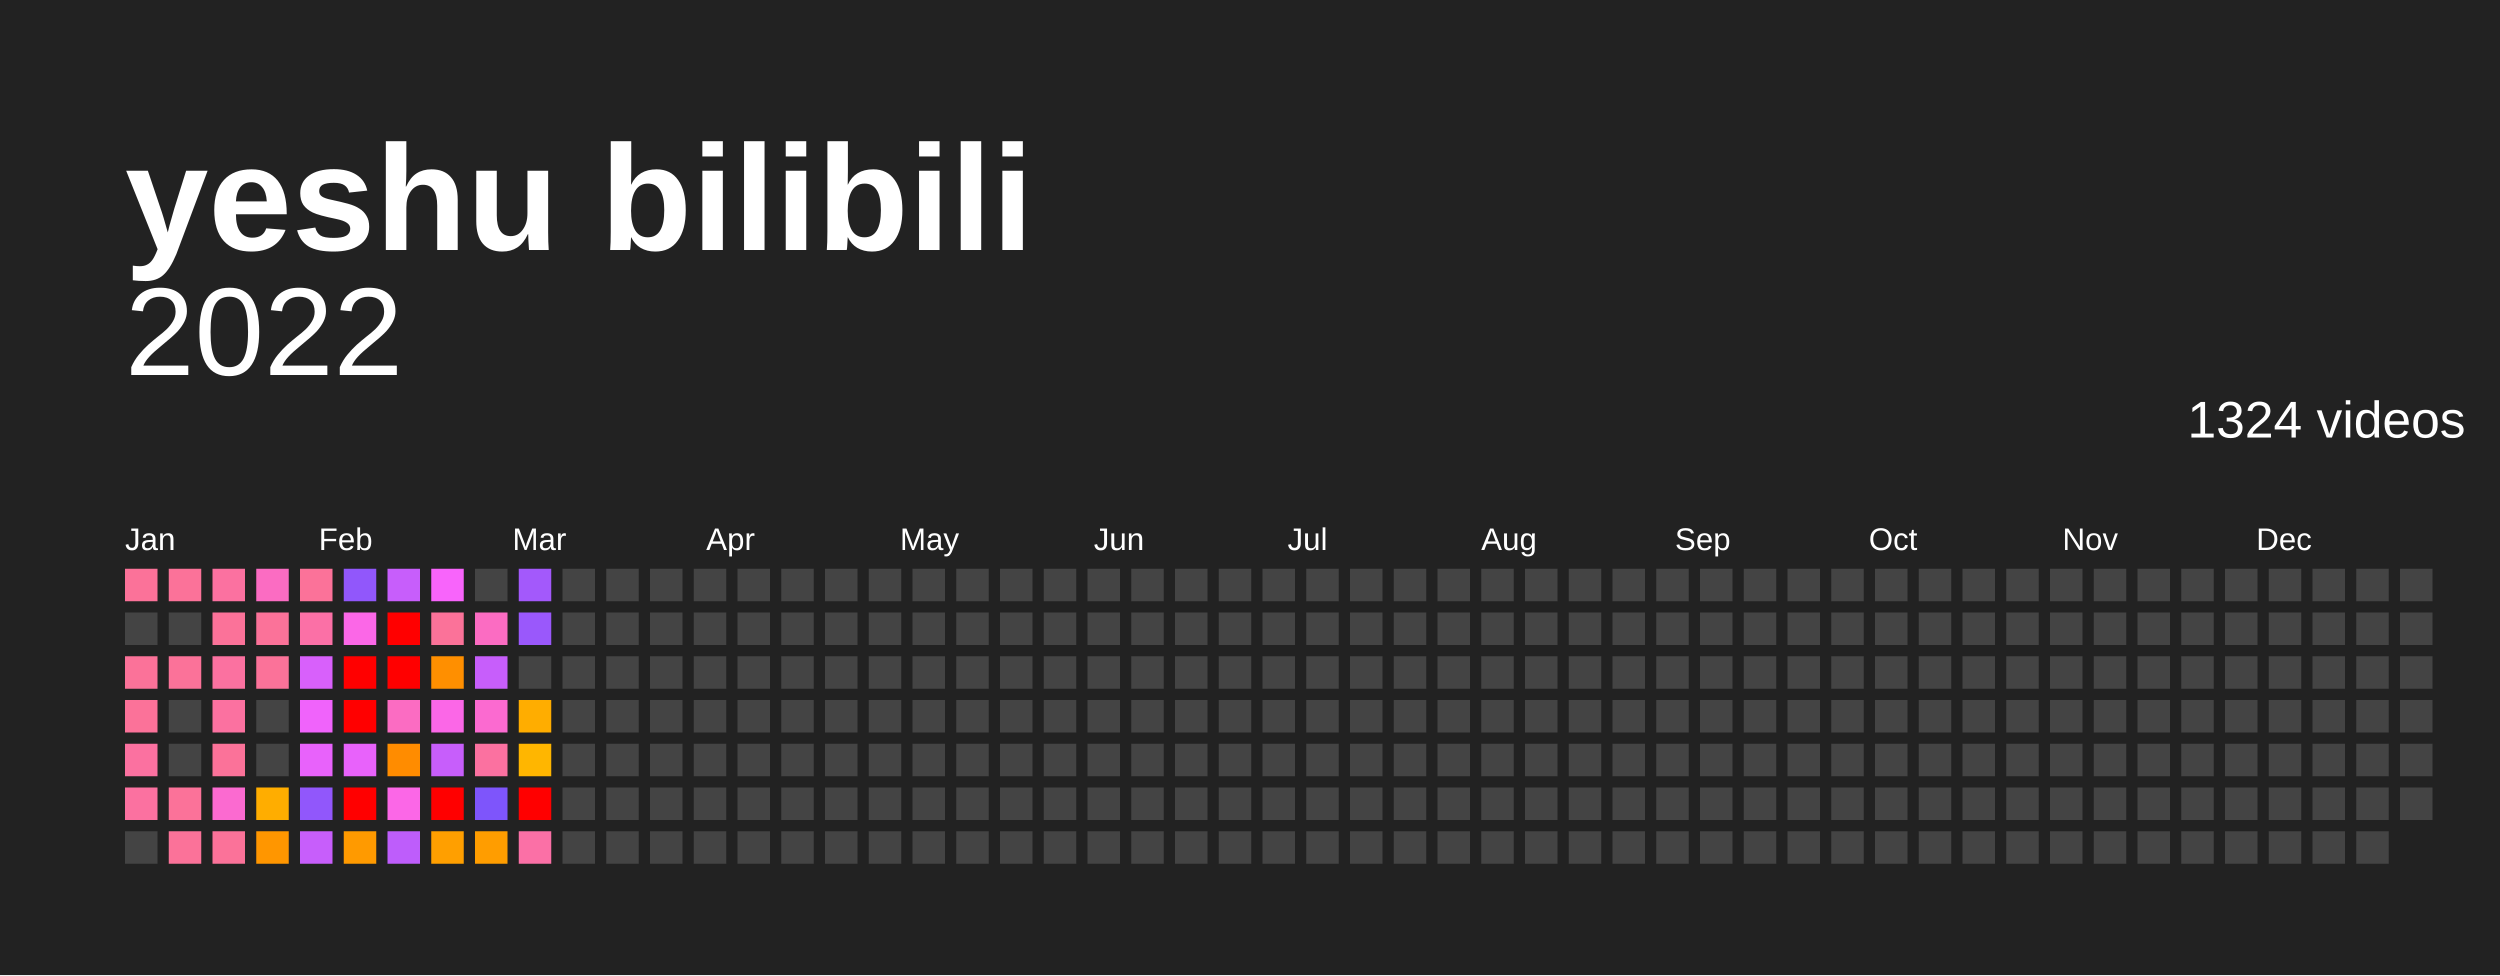
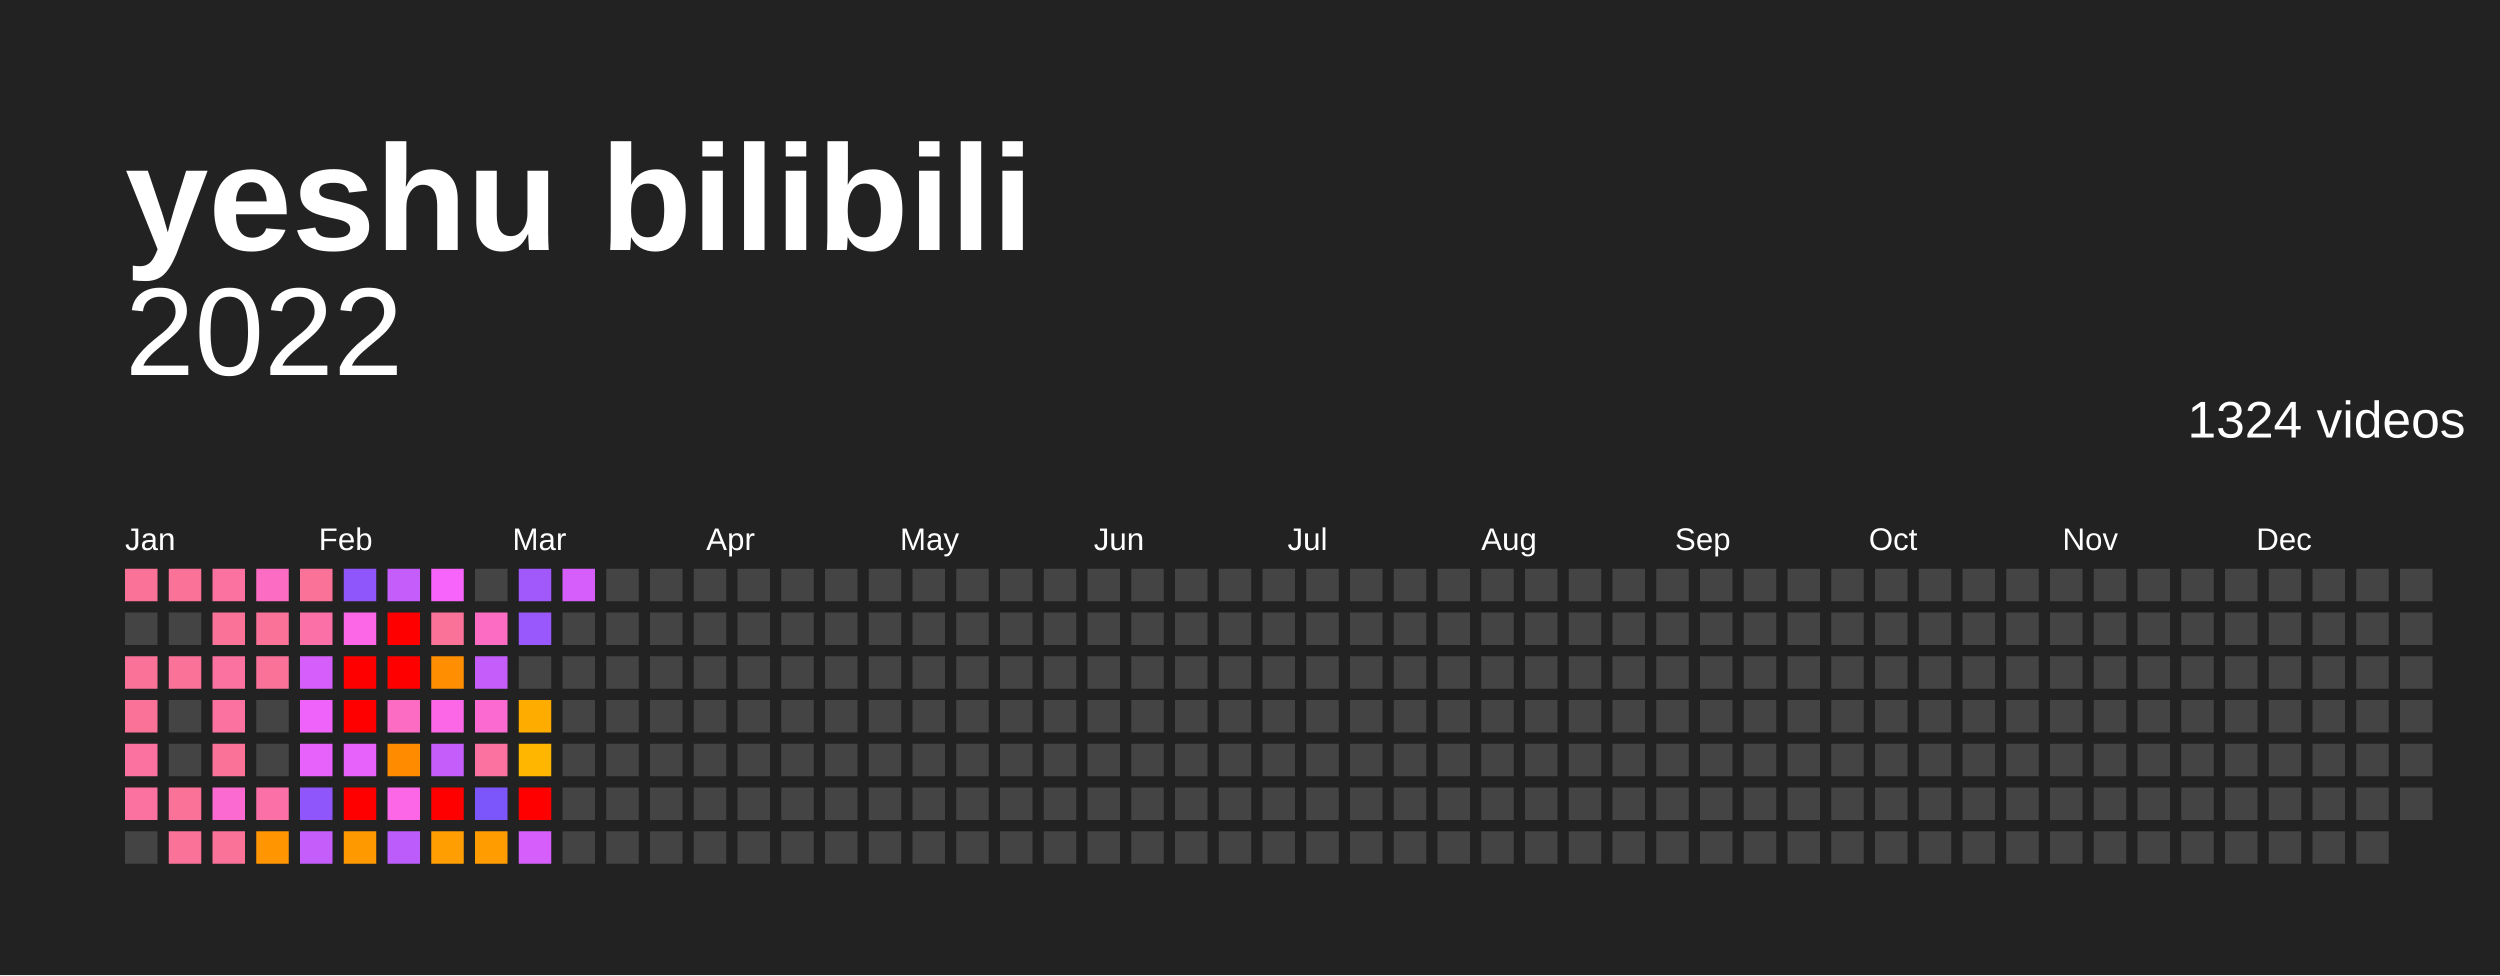
<svg xmlns="http://www.w3.org/2000/svg" baseProfile="full" height="78mm" version="1.1" viewBox="0,0,200,78" width="200mm">
  <defs />
  <rect fill="#222222" height="78" width="200" x="0" y="0" />
  <text fill="#FFFFFF" style="font-size:12px; font-family:Arial; font-weight:bold;" x="10" y="20">yeshu bilibili</text>
  <text alignment-baseline="hanging" fill="#FFFFFF" style="font-size:10.0px; font-family:Arial;" x="10" y="30">2022</text>
  <text alignment-baseline="hanging" fill="#FFFFFF" style="font-size:4.125px; font-family:Arial;" x="175" y="35">1324 videos</text>
  <text fill="#FFFFFF" style="font-size:2.5px; font-family:Arial" x="10.0" y="44">Jan</text>
  <text fill="#FFFFFF" style="font-size:2.5px; font-family:Arial" x="25.5" y="44">Feb</text>
  <text fill="#FFFFFF" style="font-size:2.5px; font-family:Arial" x="41.0" y="44">Mar</text>
  <text fill="#FFFFFF" style="font-size:2.5px; font-family:Arial" x="56.5" y="44">Apr</text>
  <text fill="#FFFFFF" style="font-size:2.5px; font-family:Arial" x="72.0" y="44">May</text>
  <text fill="#FFFFFF" style="font-size:2.5px; font-family:Arial" x="87.5" y="44">Jun</text>
  <text fill="#FFFFFF" style="font-size:2.5px; font-family:Arial" x="103.0" y="44">Jul</text>
  <text fill="#FFFFFF" style="font-size:2.5px; font-family:Arial" x="118.5" y="44">Aug</text>
  <text fill="#FFFFFF" style="font-size:2.5px; font-family:Arial" x="134.0" y="44">Sep</text>
  <text fill="#FFFFFF" style="font-size:2.5px; font-family:Arial" x="149.5" y="44">Oct</text>
  <text fill="#FFFFFF" style="font-size:2.5px; font-family:Arial" x="165.0" y="44">Nov</text>
  <text fill="#FFFFFF" style="font-size:2.5px; font-family:Arial" x="180.5" y="44">Dec</text>
  <rect fill="#fb7299" height="2.6" width="2.6" x="10.0" y="45.5" />
  <rect fill="#444444" height="2.6" width="2.6" x="10.0" y="49.0" />
  <rect fill="#fb7299" height="2.6" width="2.6" x="10.0" y="52.5" />
  <rect fill="#fb7299" height="2.6" width="2.6" x="10.0" y="56.0" />
  <rect fill="#fb71a0" height="2.6" width="2.6" x="10.0" y="59.5" />
  <rect fill="#fb71a0" height="2.6" width="2.6" x="10.0" y="63.0" />
  <rect fill="#444444" height="2.6" width="2.6" x="10.0" y="66.5" />
  <rect fill="#fb7299" height="2.6" width="2.6" x="13.5" y="45.5" />
  <rect fill="#444444" height="2.6" width="2.6" x="13.5" y="49.0" />
  <rect fill="#fb7299" height="2.6" width="2.6" x="13.5" y="52.5" />
  <rect fill="#444444" height="2.6" width="2.6" x="13.5" y="56.0" />
  <rect fill="#444444" height="2.6" width="2.6" x="13.5" y="59.5" />
  <rect fill="#fb7299" height="2.6" width="2.6" x="13.5" y="63.0" />
  <rect fill="#fb7299" height="2.6" width="2.6" x="13.5" y="66.5" />
  <rect fill="#fb71a0" height="2.6" width="2.6" x="17.0" y="45.5" />
  <rect fill="#fb7299" height="2.6" width="2.6" x="17.0" y="49.0" />
  <rect fill="#fb71a0" height="2.6" width="2.6" x="17.0" y="52.5" />
  <rect fill="#fb71a0" height="2.6" width="2.6" x="17.0" y="56.0" />
  <rect fill="#fb7299" height="2.6" width="2.6" x="17.0" y="59.5" />
-   <rect fill="#fb6ad0" height="2.6" width="2.6" x="17.0" y="63.0" />
+   <rect fill="#fb6ad1" height="2.6" width="2.6" x="17.0" y="63.0" />
  <rect fill="#fb7299" height="2.6" width="2.6" x="17.0" y="66.5" />
  <rect fill="#fb6cc2" height="2.6" width="2.6" x="20.5" y="45.5" />
  <rect fill="#fb7299" height="2.6" width="2.6" x="20.5" y="49.0" />
  <rect fill="#fb7299" height="2.6" width="2.6" x="20.5" y="52.5" />
  <rect fill="#444444" height="2.6" width="2.6" x="20.5" y="56.0" />
  <rect fill="#444444" height="2.6" width="2.6" x="20.5" y="59.5" />
-   <rect fill="#ffad00" height="2.6" width="2.6" x="20.5" y="63.0" />
-   <rect fill="#ff9600" height="2.6" width="2.6" x="20.5" y="66.5" />
+   <rect fill="#fb70a6" height="2.6" width="2.6" x="20.5" y="63.0" />
+   <rect fill="#ff9500" height="2.6" width="2.6" x="20.5" y="66.5" />
  <rect fill="#fb7299" height="2.6" width="2.6" x="24.0" y="45.5" />
  <rect fill="#fb70a6" height="2.6" width="2.6" x="24.0" y="49.0" />
-   <rect fill="#d860fb" height="2.6" width="2.6" x="24.0" y="52.5" />
-   <rect fill="#f063fb" height="2.6" width="2.6" x="24.0" y="56.0" />
-   <rect fill="#e862fb" height="2.6" width="2.6" x="24.0" y="59.5" />
-   <rect fill="#9157fb" height="2.6" width="2.6" x="24.0" y="63.0" />
-   <rect fill="#c75efb" height="2.6" width="2.6" x="24.0" y="66.5" />
-   <rect fill="#9157fb" height="2.6" width="2.6" x="27.5" y="45.5" />
+   <rect fill="#d65ffb" height="2.6" width="2.6" x="24.0" y="52.5" />
+   <rect fill="#ef63fb" height="2.6" width="2.6" x="24.0" y="56.0" />
+   <rect fill="#e761fb" height="2.6" width="2.6" x="24.0" y="59.5" />
+   <rect fill="#8f57fb" height="2.6" width="2.6" x="24.0" y="63.0" />
+   <rect fill="#c55dfb" height="2.6" width="2.6" x="24.0" y="66.5" />
+   <rect fill="#8f57fb" height="2.6" width="2.6" x="27.5" y="45.5" />
  <rect fill="#fb67e7" height="2.6" width="2.6" x="27.5" y="49.0" />
  <rect fill="red" height="2.6" width="2.6" x="27.5" y="52.5" />
  <rect fill="red" height="2.6" width="2.6" x="27.5" y="56.0" />
-   <rect fill="#e862fb" height="2.6" width="2.6" x="27.5" y="59.5" />
+   <rect fill="#e761fb" height="2.6" width="2.6" x="27.5" y="59.5" />
  <rect fill="red" height="2.6" width="2.6" x="27.5" y="63.0" />
-   <rect fill="#ff9a00" height="2.6" width="2.6" x="27.5" y="66.5" />
-   <rect fill="#c75efb" height="2.6" width="2.6" x="31.0" y="45.5" />
+   <rect fill="#ff9900" height="2.6" width="2.6" x="27.5" y="66.5" />
+   <rect fill="#c55dfb" height="2.6" width="2.6" x="31.0" y="45.5" />
  <rect fill="red" height="2.6" width="2.6" x="31.0" y="49.0" />
  <rect fill="red" height="2.6" width="2.6" x="31.0" y="52.5" />
  <rect fill="#fb6cc2" height="2.6" width="2.6" x="31.0" y="56.0" />
-   <rect fill="#ff8c00" height="2.6" width="2.6" x="31.0" y="59.5" />
+   <rect fill="#ff8b00" height="2.6" width="2.6" x="31.0" y="59.5" />
  <rect fill="#fb67e7" height="2.6" width="2.6" x="31.0" y="63.0" />
-   <rect fill="#be5dfb" height="2.6" width="2.6" x="31.0" y="66.5" />
-   <rect fill="#f864fb" height="2.6" width="2.6" x="34.5" y="45.5" />
+   <rect fill="#bc5cfb" height="2.6" width="2.6" x="31.0" y="66.5" />
+   <rect fill="#f764fb" height="2.6" width="2.6" x="34.5" y="45.5" />
  <rect fill="#fb7299" height="2.6" width="2.6" x="34.5" y="49.0" />
-   <rect fill="#ff8f00" height="2.6" width="2.6" x="34.5" y="52.5" />
+   <rect fill="#ff8e00" height="2.6" width="2.6" x="34.5" y="52.5" />
  <rect fill="#fb67e7" height="2.6" width="2.6" x="34.5" y="56.0" />
-   <rect fill="#c75efb" height="2.6" width="2.6" x="34.5" y="59.5" />
+   <rect fill="#c55dfb" height="2.6" width="2.6" x="34.5" y="59.5" />
  <rect fill="red" height="2.6" width="2.6" x="34.5" y="63.0" />
-   <rect fill="#ff9f00" height="2.6" width="2.6" x="34.5" y="66.5" />
+   <rect fill="#ff9e00" height="2.6" width="2.6" x="34.5" y="66.5" />
  <rect fill="#444444" height="2.6" width="2.6" x="38.0" y="45.5" />
  <rect fill="#fb6cc2" height="2.6" width="2.6" x="38.0" y="49.0" />
-   <rect fill="#c75efb" height="2.6" width="2.6" x="38.0" y="52.5" />
-   <rect fill="#fb6ad0" height="2.6" width="2.6" x="38.0" y="56.0" />
+   <rect fill="#c55dfb" height="2.6" width="2.6" x="38.0" y="52.5" />
+   <rect fill="#fb6ad1" height="2.6" width="2.6" x="38.0" y="56.0" />
  <rect fill="#fb71a0" height="2.6" width="2.6" x="38.0" y="59.5" />
-   <rect fill="#7e55fb" height="2.6" width="2.6" x="38.0" y="63.0" />
-   <rect fill="#ff9d00" height="2.6" width="2.6" x="38.0" y="66.5" />
-   <rect fill="#a359fb" height="2.6" width="2.6" x="41.5" y="45.5" />
-   <rect fill="#9a58fb" height="2.6" width="2.6" x="41.5" y="49.0" />
+   <rect fill="#7c55fb" height="2.6" width="2.6" x="38.0" y="63.0" />
+   <rect fill="#ff9c00" height="2.6" width="2.6" x="38.0" y="66.5" />
+   <rect fill="#a159fb" height="2.6" width="2.6" x="41.5" y="45.5" />
+   <rect fill="#9858fb" height="2.6" width="2.6" x="41.5" y="49.0" />
  <rect fill="#444444" height="2.6" width="2.6" x="41.5" y="52.5" />
-   <rect fill="#ffad00" height="2.6" width="2.6" x="41.5" y="56.0" />
+   <rect fill="#ffac00" height="2.6" width="2.6" x="41.5" y="56.0" />
  <rect fill="#ffb600" height="2.6" width="2.6" x="41.5" y="59.5" />
  <rect fill="red" height="2.6" width="2.6" x="41.5" y="63.0" />
-   <rect fill="#fb70a6" height="2.6" width="2.6" x="41.5" y="66.5" />
-   <rect fill="#444444" height="2.6" width="2.6" x="45.0" y="45.5" />
+   <rect fill="#d65ffb" height="2.6" width="2.6" x="41.5" y="66.5" />
+   <rect fill="#d65ffb" height="2.6" width="2.6" x="45.0" y="45.5" />
  <rect fill="#444444" height="2.6" width="2.6" x="45.0" y="49.0" />
  <rect fill="#444444" height="2.6" width="2.6" x="45.0" y="52.5" />
  <rect fill="#444444" height="2.6" width="2.6" x="45.0" y="56.0" />
  <rect fill="#444444" height="2.6" width="2.6" x="45.0" y="59.5" />
  <rect fill="#444444" height="2.6" width="2.6" x="45.0" y="63.0" />
  <rect fill="#444444" height="2.6" width="2.6" x="45.0" y="66.5" />
  <rect fill="#444444" height="2.6" width="2.6" x="48.5" y="45.5" />
  <rect fill="#444444" height="2.6" width="2.6" x="48.5" y="49.0" />
  <rect fill="#444444" height="2.6" width="2.6" x="48.5" y="52.5" />
  <rect fill="#444444" height="2.6" width="2.6" x="48.5" y="56.0" />
  <rect fill="#444444" height="2.6" width="2.6" x="48.5" y="59.5" />
  <rect fill="#444444" height="2.6" width="2.6" x="48.5" y="63.0" />
  <rect fill="#444444" height="2.6" width="2.6" x="48.5" y="66.5" />
  <rect fill="#444444" height="2.6" width="2.6" x="52.0" y="45.5" />
  <rect fill="#444444" height="2.6" width="2.6" x="52.0" y="49.0" />
  <rect fill="#444444" height="2.6" width="2.6" x="52.0" y="52.5" />
  <rect fill="#444444" height="2.6" width="2.6" x="52.0" y="56.0" />
  <rect fill="#444444" height="2.6" width="2.6" x="52.0" y="59.5" />
  <rect fill="#444444" height="2.6" width="2.6" x="52.0" y="63.0" />
  <rect fill="#444444" height="2.6" width="2.6" x="52.0" y="66.5" />
  <rect fill="#444444" height="2.6" width="2.6" x="55.5" y="45.5" />
  <rect fill="#444444" height="2.6" width="2.6" x="55.5" y="49.0" />
  <rect fill="#444444" height="2.6" width="2.6" x="55.5" y="52.5" />
  <rect fill="#444444" height="2.6" width="2.6" x="55.5" y="56.0" />
  <rect fill="#444444" height="2.6" width="2.6" x="55.5" y="59.5" />
  <rect fill="#444444" height="2.6" width="2.6" x="55.5" y="63.0" />
  <rect fill="#444444" height="2.6" width="2.6" x="55.5" y="66.5" />
  <rect fill="#444444" height="2.6" width="2.6" x="59.0" y="45.5" />
  <rect fill="#444444" height="2.6" width="2.6" x="59.0" y="49.0" />
  <rect fill="#444444" height="2.6" width="2.6" x="59.0" y="52.5" />
  <rect fill="#444444" height="2.6" width="2.6" x="59.0" y="56.0" />
  <rect fill="#444444" height="2.6" width="2.6" x="59.0" y="59.5" />
  <rect fill="#444444" height="2.6" width="2.6" x="59.0" y="63.0" />
  <rect fill="#444444" height="2.6" width="2.6" x="59.0" y="66.5" />
  <rect fill="#444444" height="2.6" width="2.6" x="62.5" y="45.5" />
  <rect fill="#444444" height="2.6" width="2.6" x="62.5" y="49.0" />
  <rect fill="#444444" height="2.6" width="2.6" x="62.5" y="52.5" />
  <rect fill="#444444" height="2.6" width="2.6" x="62.5" y="56.0" />
  <rect fill="#444444" height="2.6" width="2.6" x="62.5" y="59.5" />
  <rect fill="#444444" height="2.6" width="2.6" x="62.5" y="63.0" />
  <rect fill="#444444" height="2.6" width="2.6" x="62.5" y="66.5" />
  <rect fill="#444444" height="2.6" width="2.6" x="66.0" y="45.5" />
  <rect fill="#444444" height="2.6" width="2.6" x="66.0" y="49.0" />
  <rect fill="#444444" height="2.6" width="2.6" x="66.0" y="52.5" />
  <rect fill="#444444" height="2.6" width="2.6" x="66.0" y="56.0" />
  <rect fill="#444444" height="2.6" width="2.6" x="66.0" y="59.5" />
  <rect fill="#444444" height="2.6" width="2.6" x="66.0" y="63.0" />
  <rect fill="#444444" height="2.6" width="2.6" x="66.0" y="66.5" />
  <rect fill="#444444" height="2.6" width="2.6" x="69.5" y="45.5" />
  <rect fill="#444444" height="2.6" width="2.6" x="69.5" y="49.0" />
  <rect fill="#444444" height="2.6" width="2.6" x="69.5" y="52.5" />
  <rect fill="#444444" height="2.6" width="2.6" x="69.5" y="56.0" />
  <rect fill="#444444" height="2.6" width="2.6" x="69.5" y="59.5" />
  <rect fill="#444444" height="2.6" width="2.6" x="69.5" y="63.0" />
  <rect fill="#444444" height="2.6" width="2.6" x="69.5" y="66.5" />
  <rect fill="#444444" height="2.6" width="2.6" x="73.0" y="45.5" />
  <rect fill="#444444" height="2.6" width="2.6" x="73.0" y="49.0" />
  <rect fill="#444444" height="2.6" width="2.6" x="73.0" y="52.5" />
  <rect fill="#444444" height="2.6" width="2.6" x="73.0" y="56.0" />
  <rect fill="#444444" height="2.6" width="2.6" x="73.0" y="59.5" />
  <rect fill="#444444" height="2.6" width="2.6" x="73.0" y="63.0" />
  <rect fill="#444444" height="2.6" width="2.6" x="73.0" y="66.5" />
  <rect fill="#444444" height="2.6" width="2.6" x="76.5" y="45.5" />
  <rect fill="#444444" height="2.6" width="2.6" x="76.5" y="49.0" />
  <rect fill="#444444" height="2.6" width="2.6" x="76.5" y="52.5" />
  <rect fill="#444444" height="2.6" width="2.6" x="76.5" y="56.0" />
  <rect fill="#444444" height="2.6" width="2.6" x="76.5" y="59.5" />
  <rect fill="#444444" height="2.6" width="2.6" x="76.5" y="63.0" />
  <rect fill="#444444" height="2.6" width="2.6" x="76.5" y="66.5" />
  <rect fill="#444444" height="2.6" width="2.6" x="80.0" y="45.5" />
  <rect fill="#444444" height="2.6" width="2.6" x="80.0" y="49.0" />
  <rect fill="#444444" height="2.6" width="2.6" x="80.0" y="52.5" />
  <rect fill="#444444" height="2.6" width="2.6" x="80.0" y="56.0" />
  <rect fill="#444444" height="2.6" width="2.6" x="80.0" y="59.5" />
  <rect fill="#444444" height="2.6" width="2.6" x="80.0" y="63.0" />
  <rect fill="#444444" height="2.6" width="2.6" x="80.0" y="66.5" />
  <rect fill="#444444" height="2.6" width="2.6" x="83.5" y="45.5" />
  <rect fill="#444444" height="2.6" width="2.6" x="83.5" y="49.0" />
  <rect fill="#444444" height="2.6" width="2.6" x="83.5" y="52.5" />
  <rect fill="#444444" height="2.6" width="2.6" x="83.5" y="56.0" />
  <rect fill="#444444" height="2.6" width="2.6" x="83.5" y="59.5" />
  <rect fill="#444444" height="2.6" width="2.6" x="83.5" y="63.0" />
  <rect fill="#444444" height="2.6" width="2.6" x="83.5" y="66.5" />
  <rect fill="#444444" height="2.6" width="2.6" x="87.0" y="45.5" />
  <rect fill="#444444" height="2.6" width="2.6" x="87.0" y="49.0" />
  <rect fill="#444444" height="2.6" width="2.6" x="87.0" y="52.5" />
  <rect fill="#444444" height="2.6" width="2.6" x="87.0" y="56.0" />
  <rect fill="#444444" height="2.6" width="2.6" x="87.0" y="59.5" />
  <rect fill="#444444" height="2.6" width="2.6" x="87.0" y="63.0" />
  <rect fill="#444444" height="2.6" width="2.6" x="87.0" y="66.5" />
  <rect fill="#444444" height="2.6" width="2.6" x="90.5" y="45.5" />
  <rect fill="#444444" height="2.6" width="2.6" x="90.5" y="49.0" />
  <rect fill="#444444" height="2.6" width="2.6" x="90.5" y="52.5" />
  <rect fill="#444444" height="2.6" width="2.6" x="90.5" y="56.0" />
  <rect fill="#444444" height="2.6" width="2.6" x="90.5" y="59.5" />
  <rect fill="#444444" height="2.6" width="2.6" x="90.5" y="63.0" />
  <rect fill="#444444" height="2.6" width="2.6" x="90.5" y="66.5" />
  <rect fill="#444444" height="2.6" width="2.6" x="94.0" y="45.5" />
  <rect fill="#444444" height="2.6" width="2.6" x="94.0" y="49.0" />
  <rect fill="#444444" height="2.6" width="2.6" x="94.0" y="52.5" />
  <rect fill="#444444" height="2.6" width="2.6" x="94.0" y="56.0" />
  <rect fill="#444444" height="2.6" width="2.6" x="94.0" y="59.5" />
  <rect fill="#444444" height="2.6" width="2.6" x="94.0" y="63.0" />
  <rect fill="#444444" height="2.6" width="2.6" x="94.0" y="66.5" />
  <rect fill="#444444" height="2.6" width="2.6" x="97.5" y="45.5" />
  <rect fill="#444444" height="2.6" width="2.6" x="97.5" y="49.0" />
  <rect fill="#444444" height="2.6" width="2.6" x="97.5" y="52.5" />
  <rect fill="#444444" height="2.6" width="2.6" x="97.5" y="56.0" />
  <rect fill="#444444" height="2.6" width="2.6" x="97.5" y="59.5" />
  <rect fill="#444444" height="2.6" width="2.6" x="97.5" y="63.0" />
  <rect fill="#444444" height="2.6" width="2.6" x="97.5" y="66.5" />
  <rect fill="#444444" height="2.6" width="2.6" x="101.0" y="45.5" />
  <rect fill="#444444" height="2.6" width="2.6" x="101.0" y="49.0" />
  <rect fill="#444444" height="2.6" width="2.6" x="101.0" y="52.5" />
  <rect fill="#444444" height="2.6" width="2.6" x="101.0" y="56.0" />
  <rect fill="#444444" height="2.6" width="2.6" x="101.0" y="59.5" />
  <rect fill="#444444" height="2.6" width="2.6" x="101.0" y="63.0" />
  <rect fill="#444444" height="2.6" width="2.6" x="101.0" y="66.5" />
  <rect fill="#444444" height="2.6" width="2.6" x="104.5" y="45.5" />
  <rect fill="#444444" height="2.6" width="2.6" x="104.5" y="49.0" />
  <rect fill="#444444" height="2.6" width="2.6" x="104.5" y="52.5" />
  <rect fill="#444444" height="2.6" width="2.6" x="104.5" y="56.0" />
  <rect fill="#444444" height="2.6" width="2.6" x="104.5" y="59.5" />
  <rect fill="#444444" height="2.6" width="2.6" x="104.5" y="63.0" />
  <rect fill="#444444" height="2.6" width="2.6" x="104.5" y="66.5" />
  <rect fill="#444444" height="2.6" width="2.6" x="108.0" y="45.5" />
  <rect fill="#444444" height="2.6" width="2.6" x="108.0" y="49.0" />
  <rect fill="#444444" height="2.6" width="2.6" x="108.0" y="52.5" />
  <rect fill="#444444" height="2.6" width="2.6" x="108.0" y="56.0" />
  <rect fill="#444444" height="2.6" width="2.6" x="108.0" y="59.5" />
  <rect fill="#444444" height="2.6" width="2.6" x="108.0" y="63.0" />
  <rect fill="#444444" height="2.6" width="2.6" x="108.0" y="66.5" />
  <rect fill="#444444" height="2.6" width="2.6" x="111.5" y="45.5" />
  <rect fill="#444444" height="2.6" width="2.6" x="111.5" y="49.0" />
  <rect fill="#444444" height="2.6" width="2.6" x="111.5" y="52.5" />
  <rect fill="#444444" height="2.6" width="2.6" x="111.5" y="56.0" />
  <rect fill="#444444" height="2.6" width="2.6" x="111.5" y="59.5" />
  <rect fill="#444444" height="2.6" width="2.6" x="111.5" y="63.0" />
  <rect fill="#444444" height="2.6" width="2.6" x="111.5" y="66.5" />
  <rect fill="#444444" height="2.6" width="2.6" x="115.0" y="45.5" />
  <rect fill="#444444" height="2.6" width="2.6" x="115.0" y="49.0" />
  <rect fill="#444444" height="2.6" width="2.6" x="115.0" y="52.5" />
  <rect fill="#444444" height="2.6" width="2.6" x="115.0" y="56.0" />
  <rect fill="#444444" height="2.6" width="2.6" x="115.0" y="59.5" />
  <rect fill="#444444" height="2.6" width="2.6" x="115.0" y="63.0" />
  <rect fill="#444444" height="2.6" width="2.6" x="115.0" y="66.5" />
  <rect fill="#444444" height="2.6" width="2.6" x="118.5" y="45.5" />
  <rect fill="#444444" height="2.6" width="2.6" x="118.5" y="49.0" />
  <rect fill="#444444" height="2.6" width="2.6" x="118.5" y="52.5" />
  <rect fill="#444444" height="2.6" width="2.6" x="118.5" y="56.0" />
  <rect fill="#444444" height="2.6" width="2.6" x="118.5" y="59.5" />
  <rect fill="#444444" height="2.6" width="2.6" x="118.5" y="63.0" />
  <rect fill="#444444" height="2.6" width="2.6" x="118.5" y="66.5" />
  <rect fill="#444444" height="2.6" width="2.6" x="122.0" y="45.5" />
  <rect fill="#444444" height="2.6" width="2.6" x="122.0" y="49.0" />
  <rect fill="#444444" height="2.6" width="2.6" x="122.0" y="52.5" />
  <rect fill="#444444" height="2.6" width="2.6" x="122.0" y="56.0" />
  <rect fill="#444444" height="2.6" width="2.6" x="122.0" y="59.5" />
  <rect fill="#444444" height="2.6" width="2.6" x="122.0" y="63.0" />
  <rect fill="#444444" height="2.6" width="2.6" x="122.0" y="66.5" />
  <rect fill="#444444" height="2.6" width="2.6" x="125.5" y="45.5" />
  <rect fill="#444444" height="2.6" width="2.6" x="125.5" y="49.0" />
  <rect fill="#444444" height="2.6" width="2.6" x="125.5" y="52.5" />
  <rect fill="#444444" height="2.6" width="2.6" x="125.5" y="56.0" />
  <rect fill="#444444" height="2.6" width="2.6" x="125.5" y="59.5" />
  <rect fill="#444444" height="2.6" width="2.6" x="125.5" y="63.0" />
  <rect fill="#444444" height="2.6" width="2.6" x="125.5" y="66.5" />
  <rect fill="#444444" height="2.6" width="2.6" x="129.0" y="45.5" />
  <rect fill="#444444" height="2.6" width="2.6" x="129.0" y="49.0" />
  <rect fill="#444444" height="2.6" width="2.6" x="129.0" y="52.5" />
  <rect fill="#444444" height="2.6" width="2.6" x="129.0" y="56.0" />
  <rect fill="#444444" height="2.6" width="2.6" x="129.0" y="59.5" />
  <rect fill="#444444" height="2.6" width="2.6" x="129.0" y="63.0" />
  <rect fill="#444444" height="2.6" width="2.6" x="129.0" y="66.5" />
  <rect fill="#444444" height="2.6" width="2.6" x="132.5" y="45.5" />
  <rect fill="#444444" height="2.6" width="2.6" x="132.5" y="49.0" />
  <rect fill="#444444" height="2.6" width="2.6" x="132.5" y="52.5" />
  <rect fill="#444444" height="2.6" width="2.6" x="132.5" y="56.0" />
  <rect fill="#444444" height="2.6" width="2.6" x="132.5" y="59.5" />
  <rect fill="#444444" height="2.6" width="2.6" x="132.5" y="63.0" />
  <rect fill="#444444" height="2.6" width="2.6" x="132.5" y="66.5" />
  <rect fill="#444444" height="2.6" width="2.6" x="136.0" y="45.5" />
  <rect fill="#444444" height="2.6" width="2.6" x="136.0" y="49.0" />
  <rect fill="#444444" height="2.6" width="2.6" x="136.0" y="52.5" />
  <rect fill="#444444" height="2.6" width="2.6" x="136.0" y="56.0" />
  <rect fill="#444444" height="2.6" width="2.6" x="136.0" y="59.5" />
  <rect fill="#444444" height="2.6" width="2.6" x="136.0" y="63.0" />
  <rect fill="#444444" height="2.6" width="2.6" x="136.0" y="66.5" />
  <rect fill="#444444" height="2.6" width="2.6" x="139.5" y="45.5" />
  <rect fill="#444444" height="2.6" width="2.6" x="139.5" y="49.0" />
  <rect fill="#444444" height="2.6" width="2.6" x="139.5" y="52.5" />
  <rect fill="#444444" height="2.6" width="2.6" x="139.5" y="56.0" />
  <rect fill="#444444" height="2.6" width="2.6" x="139.5" y="59.5" />
  <rect fill="#444444" height="2.6" width="2.6" x="139.5" y="63.0" />
  <rect fill="#444444" height="2.6" width="2.6" x="139.5" y="66.5" />
  <rect fill="#444444" height="2.6" width="2.6" x="143.0" y="45.5" />
  <rect fill="#444444" height="2.6" width="2.6" x="143.0" y="49.0" />
  <rect fill="#444444" height="2.6" width="2.6" x="143.0" y="52.5" />
  <rect fill="#444444" height="2.6" width="2.6" x="143.0" y="56.0" />
  <rect fill="#444444" height="2.6" width="2.6" x="143.0" y="59.5" />
  <rect fill="#444444" height="2.6" width="2.6" x="143.0" y="63.0" />
  <rect fill="#444444" height="2.6" width="2.6" x="143.0" y="66.5" />
  <rect fill="#444444" height="2.6" width="2.6" x="146.5" y="45.5" />
  <rect fill="#444444" height="2.6" width="2.6" x="146.5" y="49.0" />
  <rect fill="#444444" height="2.6" width="2.6" x="146.5" y="52.5" />
  <rect fill="#444444" height="2.6" width="2.6" x="146.5" y="56.0" />
  <rect fill="#444444" height="2.6" width="2.6" x="146.5" y="59.5" />
  <rect fill="#444444" height="2.6" width="2.6" x="146.5" y="63.0" />
  <rect fill="#444444" height="2.6" width="2.6" x="146.5" y="66.5" />
  <rect fill="#444444" height="2.6" width="2.6" x="150.0" y="45.5" />
  <rect fill="#444444" height="2.6" width="2.6" x="150.0" y="49.0" />
  <rect fill="#444444" height="2.6" width="2.6" x="150.0" y="52.5" />
  <rect fill="#444444" height="2.6" width="2.6" x="150.0" y="56.0" />
  <rect fill="#444444" height="2.6" width="2.6" x="150.0" y="59.5" />
  <rect fill="#444444" height="2.6" width="2.6" x="150.0" y="63.0" />
  <rect fill="#444444" height="2.6" width="2.6" x="150.0" y="66.5" />
  <rect fill="#444444" height="2.6" width="2.6" x="153.5" y="45.5" />
  <rect fill="#444444" height="2.6" width="2.6" x="153.5" y="49.0" />
  <rect fill="#444444" height="2.6" width="2.6" x="153.5" y="52.5" />
  <rect fill="#444444" height="2.6" width="2.6" x="153.5" y="56.0" />
  <rect fill="#444444" height="2.6" width="2.6" x="153.5" y="59.5" />
  <rect fill="#444444" height="2.6" width="2.6" x="153.5" y="63.0" />
  <rect fill="#444444" height="2.6" width="2.6" x="153.5" y="66.5" />
  <rect fill="#444444" height="2.6" width="2.6" x="157.0" y="45.5" />
  <rect fill="#444444" height="2.6" width="2.6" x="157.0" y="49.0" />
  <rect fill="#444444" height="2.6" width="2.6" x="157.0" y="52.5" />
  <rect fill="#444444" height="2.6" width="2.6" x="157.0" y="56.0" />
  <rect fill="#444444" height="2.6" width="2.6" x="157.0" y="59.5" />
  <rect fill="#444444" height="2.6" width="2.6" x="157.0" y="63.0" />
  <rect fill="#444444" height="2.6" width="2.6" x="157.0" y="66.5" />
  <rect fill="#444444" height="2.6" width="2.6" x="160.5" y="45.5" />
  <rect fill="#444444" height="2.6" width="2.6" x="160.5" y="49.0" />
  <rect fill="#444444" height="2.6" width="2.6" x="160.5" y="52.5" />
  <rect fill="#444444" height="2.6" width="2.6" x="160.5" y="56.0" />
  <rect fill="#444444" height="2.6" width="2.6" x="160.5" y="59.5" />
  <rect fill="#444444" height="2.6" width="2.6" x="160.5" y="63.0" />
  <rect fill="#444444" height="2.6" width="2.6" x="160.5" y="66.5" />
  <rect fill="#444444" height="2.6" width="2.6" x="164.0" y="45.5" />
  <rect fill="#444444" height="2.6" width="2.6" x="164.0" y="49.0" />
  <rect fill="#444444" height="2.6" width="2.6" x="164.0" y="52.5" />
  <rect fill="#444444" height="2.6" width="2.6" x="164.0" y="56.0" />
  <rect fill="#444444" height="2.6" width="2.6" x="164.0" y="59.5" />
  <rect fill="#444444" height="2.6" width="2.6" x="164.0" y="63.0" />
  <rect fill="#444444" height="2.6" width="2.6" x="164.0" y="66.5" />
  <rect fill="#444444" height="2.6" width="2.6" x="167.5" y="45.5" />
  <rect fill="#444444" height="2.6" width="2.6" x="167.5" y="49.0" />
  <rect fill="#444444" height="2.6" width="2.6" x="167.5" y="52.5" />
  <rect fill="#444444" height="2.6" width="2.6" x="167.5" y="56.0" />
  <rect fill="#444444" height="2.6" width="2.6" x="167.5" y="59.5" />
  <rect fill="#444444" height="2.6" width="2.6" x="167.5" y="63.0" />
  <rect fill="#444444" height="2.6" width="2.6" x="167.5" y="66.5" />
  <rect fill="#444444" height="2.6" width="2.6" x="171.0" y="45.5" />
  <rect fill="#444444" height="2.6" width="2.6" x="171.0" y="49.0" />
  <rect fill="#444444" height="2.6" width="2.6" x="171.0" y="52.5" />
  <rect fill="#444444" height="2.6" width="2.6" x="171.0" y="56.0" />
  <rect fill="#444444" height="2.6" width="2.6" x="171.0" y="59.5" />
  <rect fill="#444444" height="2.6" width="2.6" x="171.0" y="63.0" />
  <rect fill="#444444" height="2.6" width="2.6" x="171.0" y="66.5" />
  <rect fill="#444444" height="2.6" width="2.6" x="174.5" y="45.5" />
  <rect fill="#444444" height="2.6" width="2.6" x="174.5" y="49.0" />
  <rect fill="#444444" height="2.6" width="2.6" x="174.5" y="52.5" />
  <rect fill="#444444" height="2.6" width="2.6" x="174.5" y="56.0" />
  <rect fill="#444444" height="2.6" width="2.6" x="174.5" y="59.5" />
  <rect fill="#444444" height="2.6" width="2.6" x="174.5" y="63.0" />
  <rect fill="#444444" height="2.6" width="2.6" x="174.5" y="66.5" />
  <rect fill="#444444" height="2.6" width="2.6" x="178.0" y="45.5" />
  <rect fill="#444444" height="2.6" width="2.6" x="178.0" y="49.0" />
  <rect fill="#444444" height="2.6" width="2.6" x="178.0" y="52.5" />
  <rect fill="#444444" height="2.6" width="2.6" x="178.0" y="56.0" />
  <rect fill="#444444" height="2.6" width="2.6" x="178.0" y="59.5" />
  <rect fill="#444444" height="2.6" width="2.6" x="178.0" y="63.0" />
  <rect fill="#444444" height="2.6" width="2.6" x="178.0" y="66.5" />
  <rect fill="#444444" height="2.6" width="2.6" x="181.5" y="45.5" />
  <rect fill="#444444" height="2.6" width="2.6" x="181.5" y="49.0" />
  <rect fill="#444444" height="2.6" width="2.6" x="181.5" y="52.5" />
  <rect fill="#444444" height="2.6" width="2.6" x="181.5" y="56.0" />
  <rect fill="#444444" height="2.6" width="2.6" x="181.5" y="59.5" />
  <rect fill="#444444" height="2.6" width="2.6" x="181.5" y="63.0" />
  <rect fill="#444444" height="2.6" width="2.6" x="181.5" y="66.5" />
  <rect fill="#444444" height="2.6" width="2.6" x="185.0" y="45.5" />
  <rect fill="#444444" height="2.6" width="2.6" x="185.0" y="49.0" />
  <rect fill="#444444" height="2.6" width="2.6" x="185.0" y="52.5" />
  <rect fill="#444444" height="2.6" width="2.6" x="185.0" y="56.0" />
  <rect fill="#444444" height="2.6" width="2.6" x="185.0" y="59.5" />
  <rect fill="#444444" height="2.6" width="2.6" x="185.0" y="63.0" />
  <rect fill="#444444" height="2.6" width="2.6" x="185.0" y="66.5" />
  <rect fill="#444444" height="2.6" width="2.6" x="188.5" y="45.5" />
  <rect fill="#444444" height="2.6" width="2.6" x="188.5" y="49.0" />
  <rect fill="#444444" height="2.6" width="2.6" x="188.5" y="52.5" />
  <rect fill="#444444" height="2.6" width="2.6" x="188.5" y="56.0" />
  <rect fill="#444444" height="2.6" width="2.6" x="188.5" y="59.5" />
  <rect fill="#444444" height="2.6" width="2.6" x="188.5" y="63.0" />
  <rect fill="#444444" height="2.6" width="2.6" x="188.5" y="66.5" />
  <rect fill="#444444" height="2.6" width="2.6" x="192.0" y="45.5" />
  <rect fill="#444444" height="2.6" width="2.6" x="192.0" y="49.0" />
  <rect fill="#444444" height="2.6" width="2.6" x="192.0" y="52.5" />
  <rect fill="#444444" height="2.6" width="2.6" x="192.0" y="56.0" />
  <rect fill="#444444" height="2.6" width="2.6" x="192.0" y="59.5" />
  <rect fill="#444444" height="2.6" width="2.6" x="192.0" y="63.0" />
</svg>
